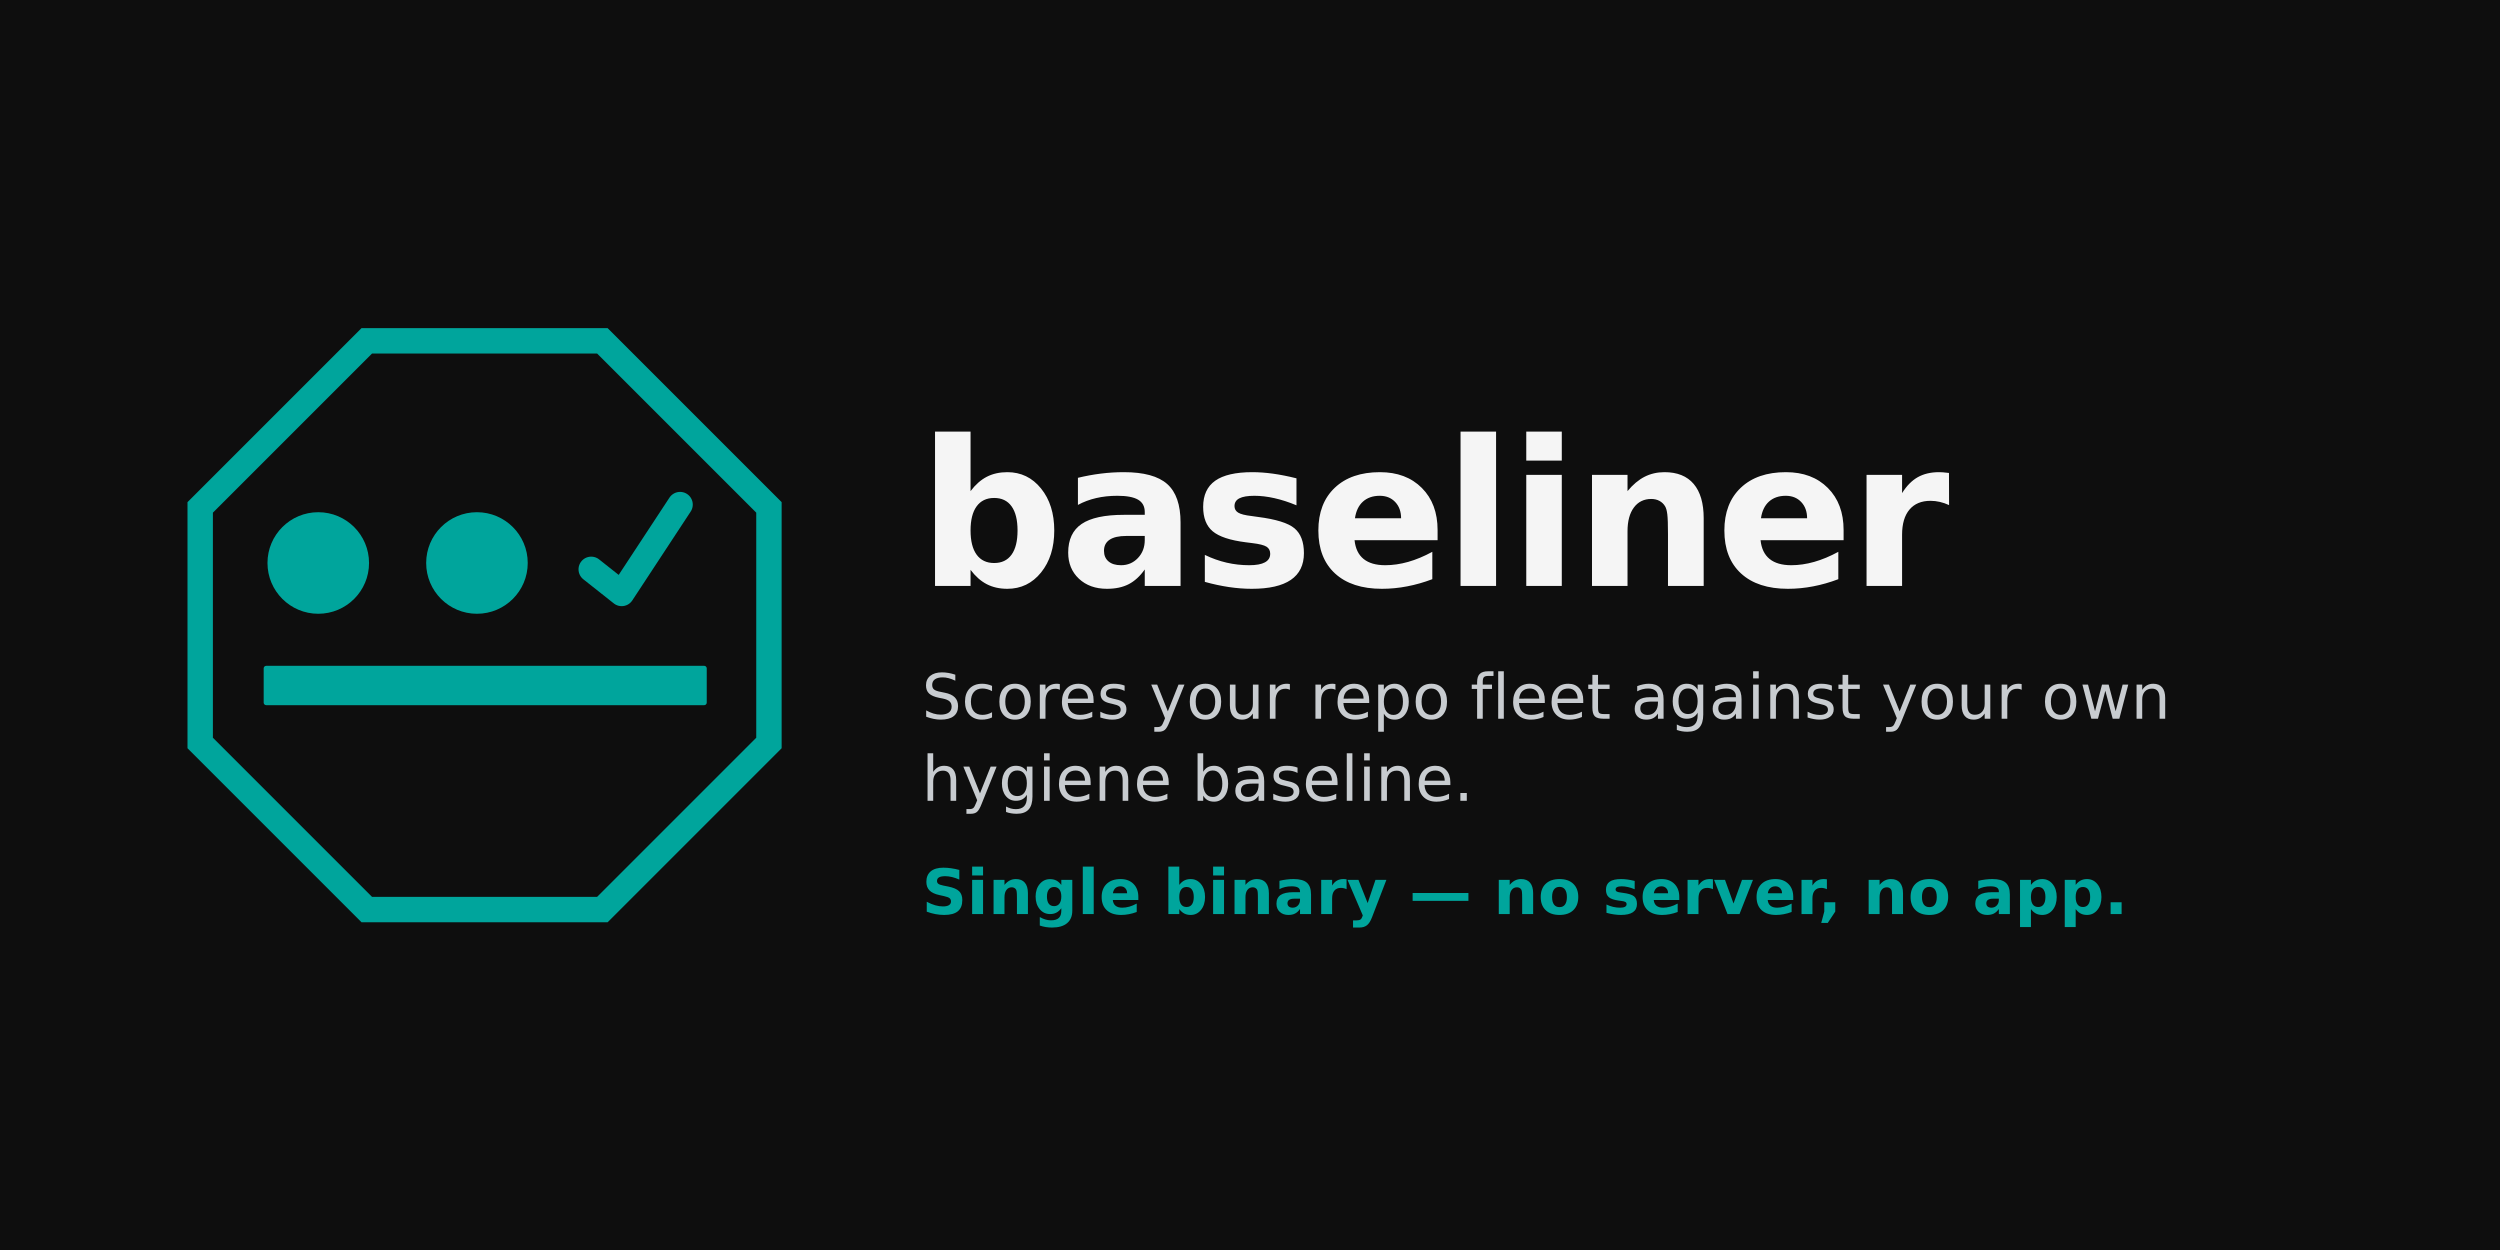
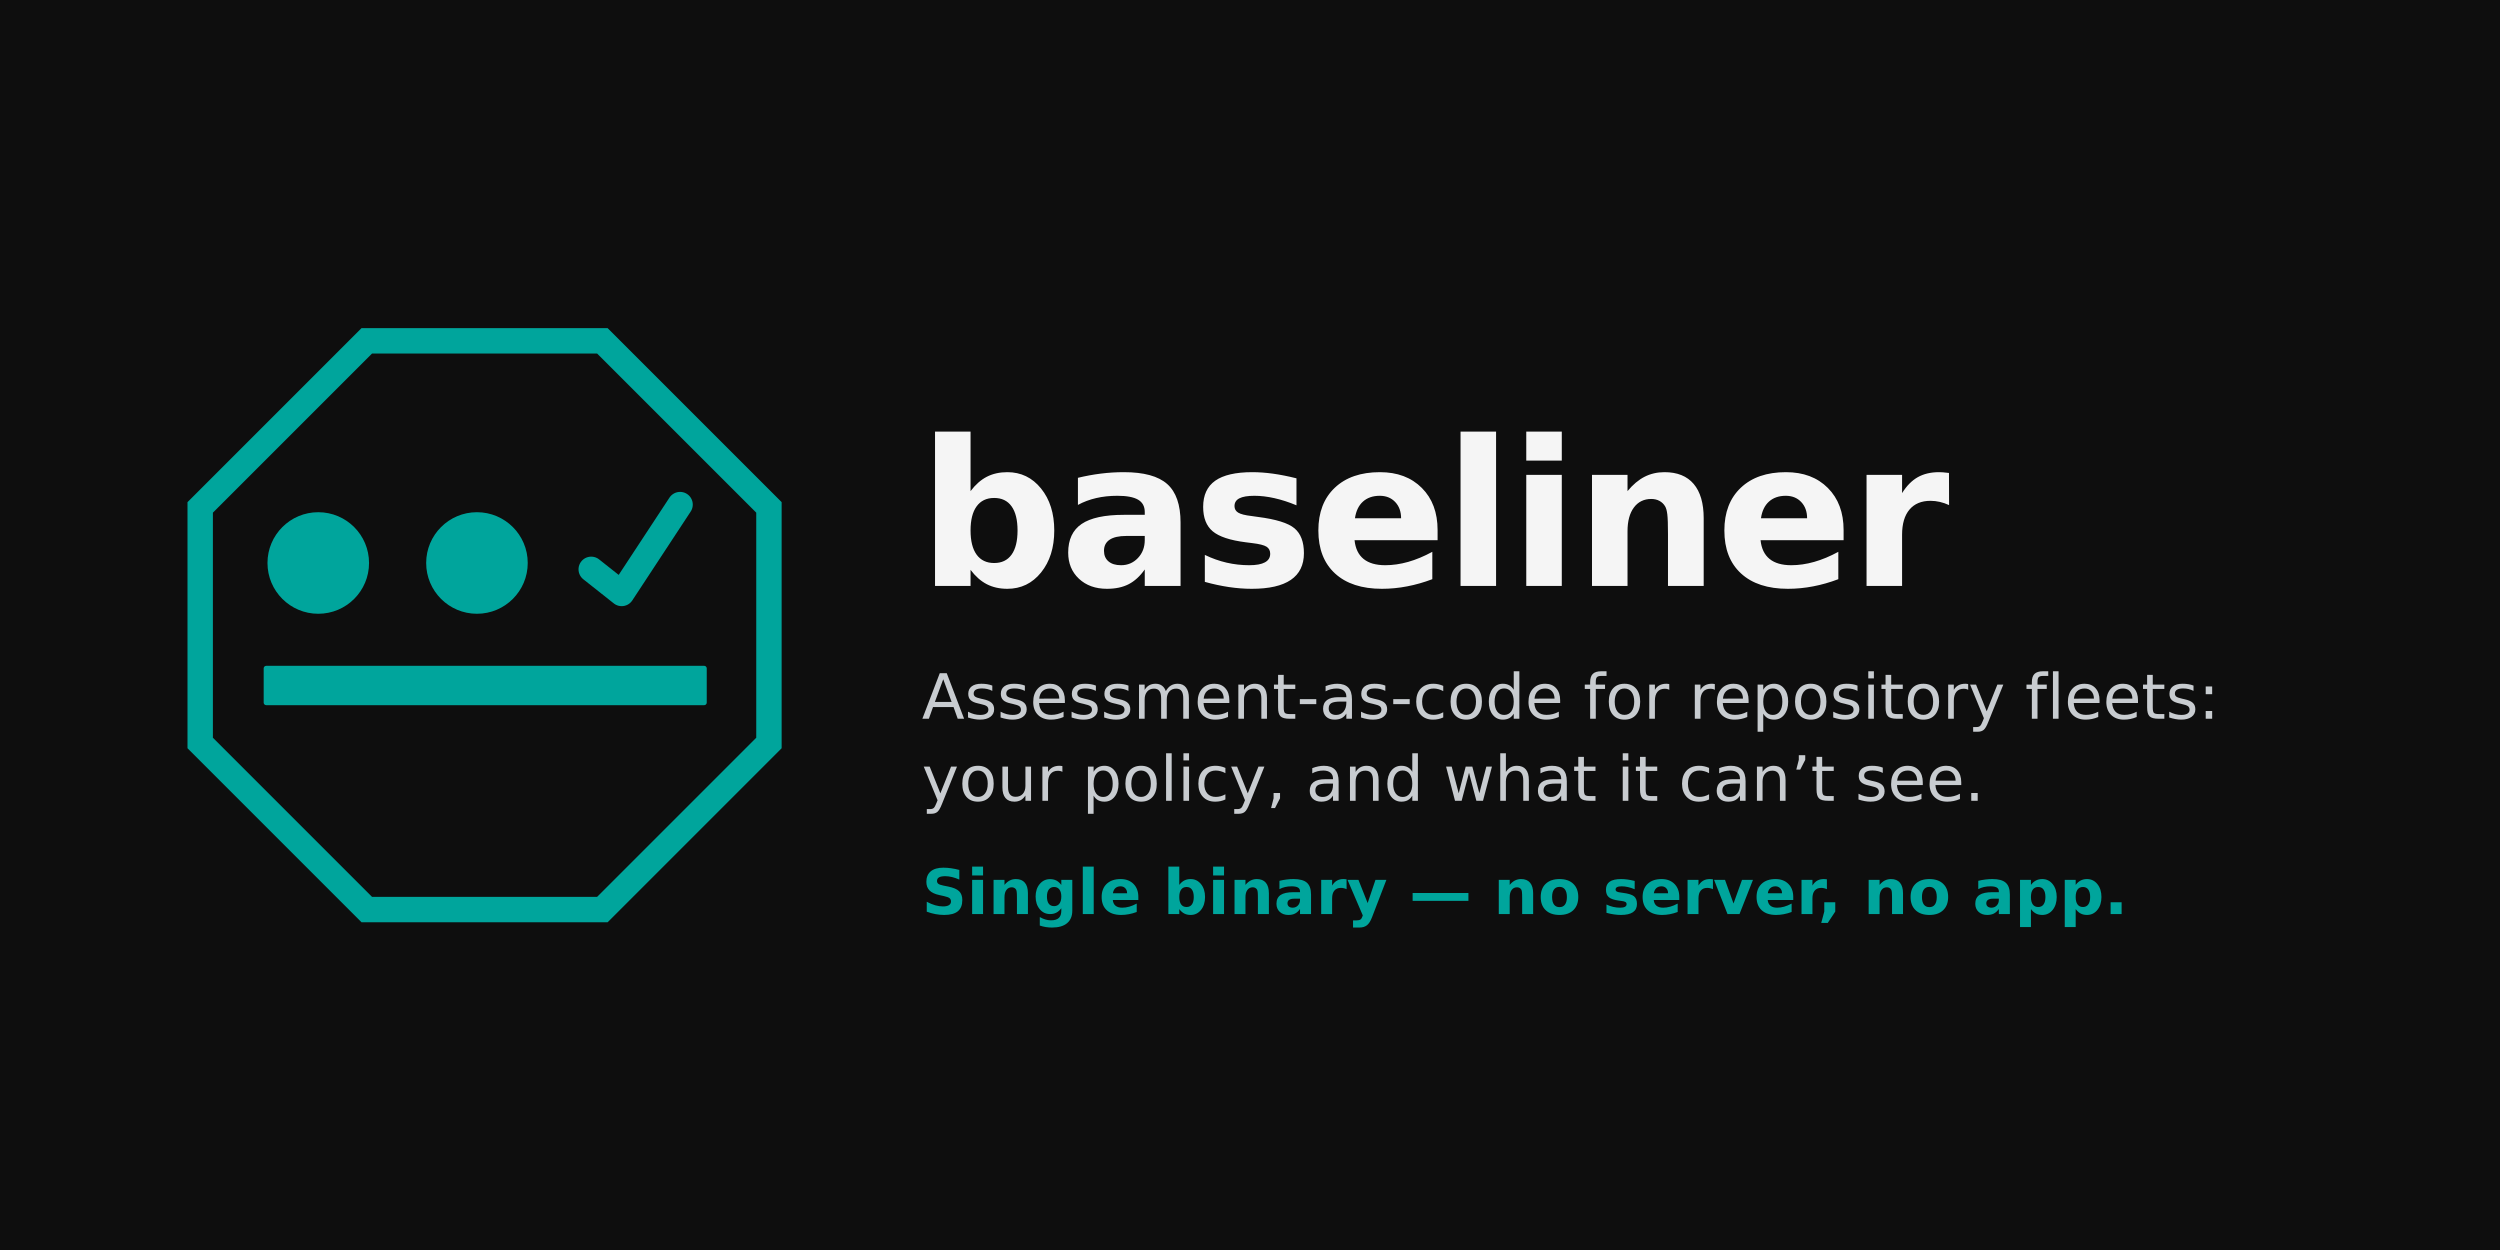
<svg xmlns="http://www.w3.org/2000/svg" width="1280" height="640" viewBox="0 0 1280 640">
  <rect width="1280" height="640" fill="#0e0e0e" />
  <g transform="translate(96,168) scale(0.65)">
    <g fill="none" stroke="#00A59C" stroke-width="20">
      <polygon points="141.22,10.00 326.78,10.00 458.00,141.22 458.00,326.78 326.78,458.00 141.22,458.00 10.00,326.78 10.00,141.22" stroke-linejoin="miter" />
    </g>
    <g fill="#00A59C">
      <circle cx="103" cy="185" r="40" />
      <circle cx="228" cy="185" r="40" />
      <rect x="60" y="266" width="349" height="31" rx="2" />
    </g>
    <polyline points="318,190 342,209 388,139" fill="none" stroke="#00A59C" stroke-width="20" stroke-linecap="round" stroke-linejoin="round" />
  </g>
  <g font-family="DejaVu Sans, Liberation Sans, sans-serif">
    <text x="470" y="300" font-size="104" font-weight="bold" fill="#f5f5f5" letter-spacing="-2">baseliner</text>
-     <text x="472" y="368" font-size="32" fill="#c8ccd0">Scores your repo fleet against your own</text>
-     <text x="472" y="410" font-size="32" fill="#c8ccd0">hygiene baseline.</text>
+     <text x="472" y="368" font-size="32" fill="#c8ccd0">Assessment-as-code for repository fleets:</text>
+     <text x="472" y="410" font-size="32" fill="#c8ccd0">your policy, and what it can’t see.</text>
    <text x="472" y="468" font-size="32" font-weight="bold" fill="#00A59C">Single binary — no server, no app.</text>
  </g>
</svg>
